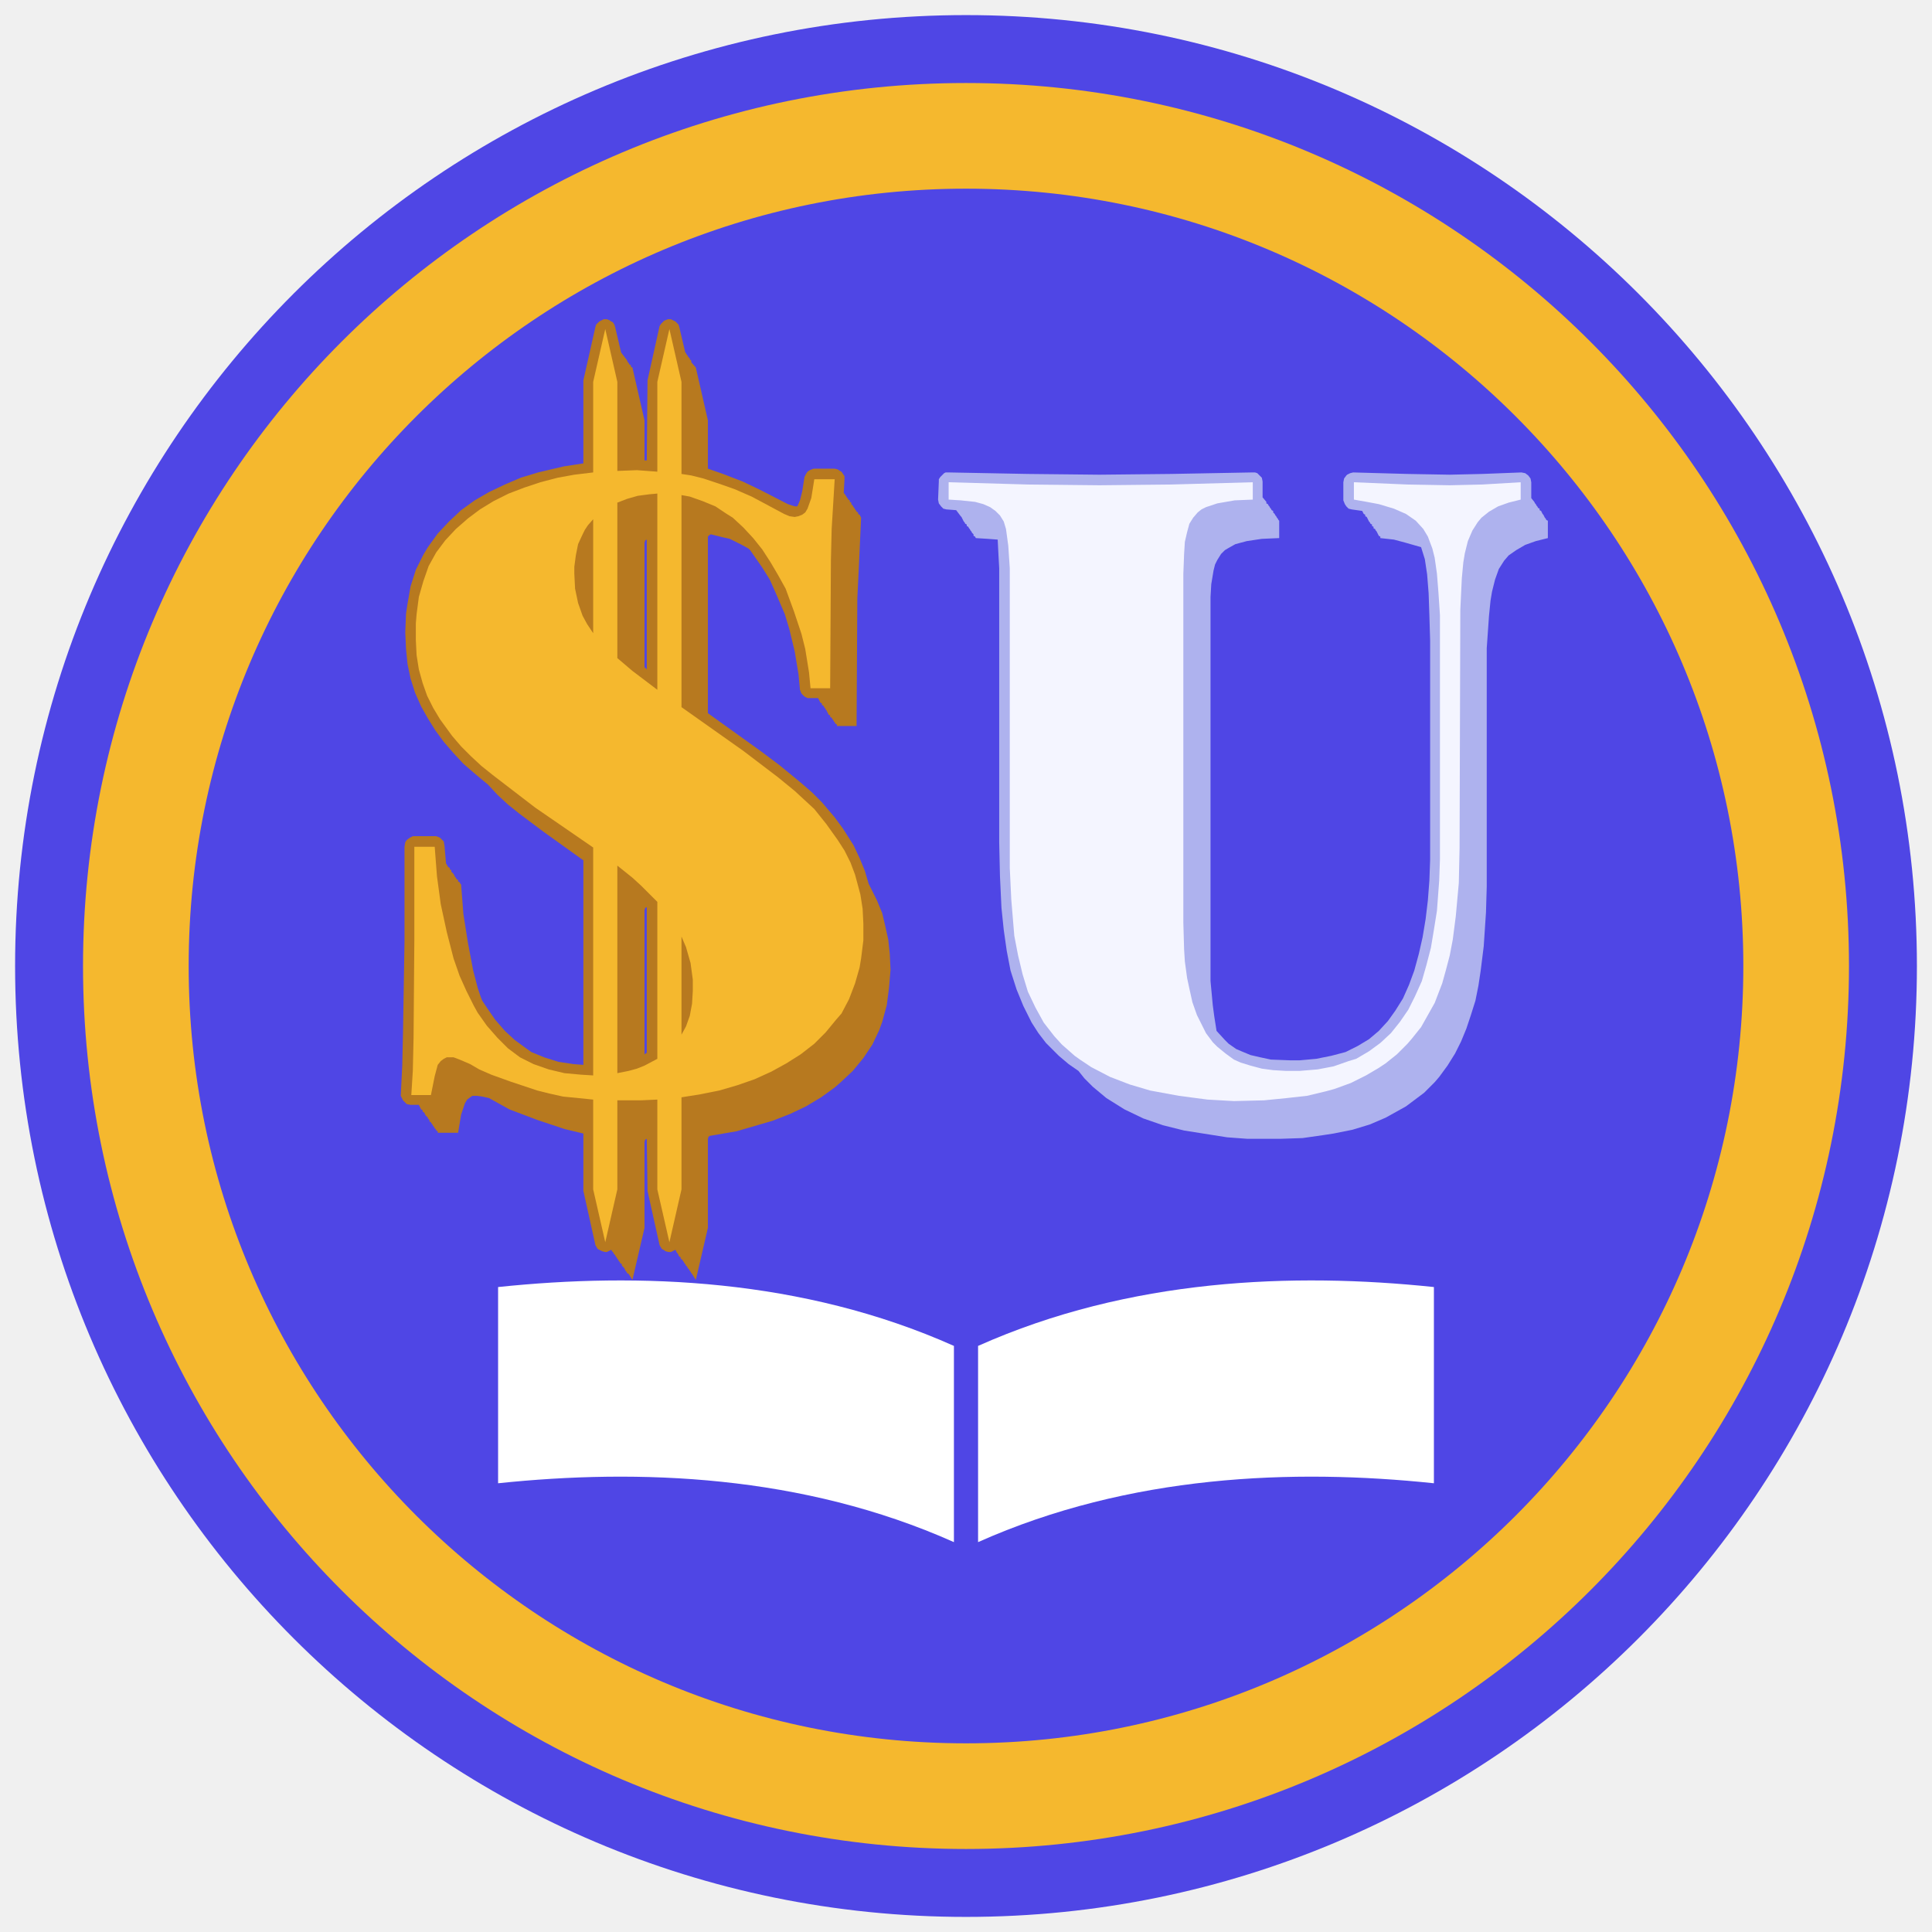
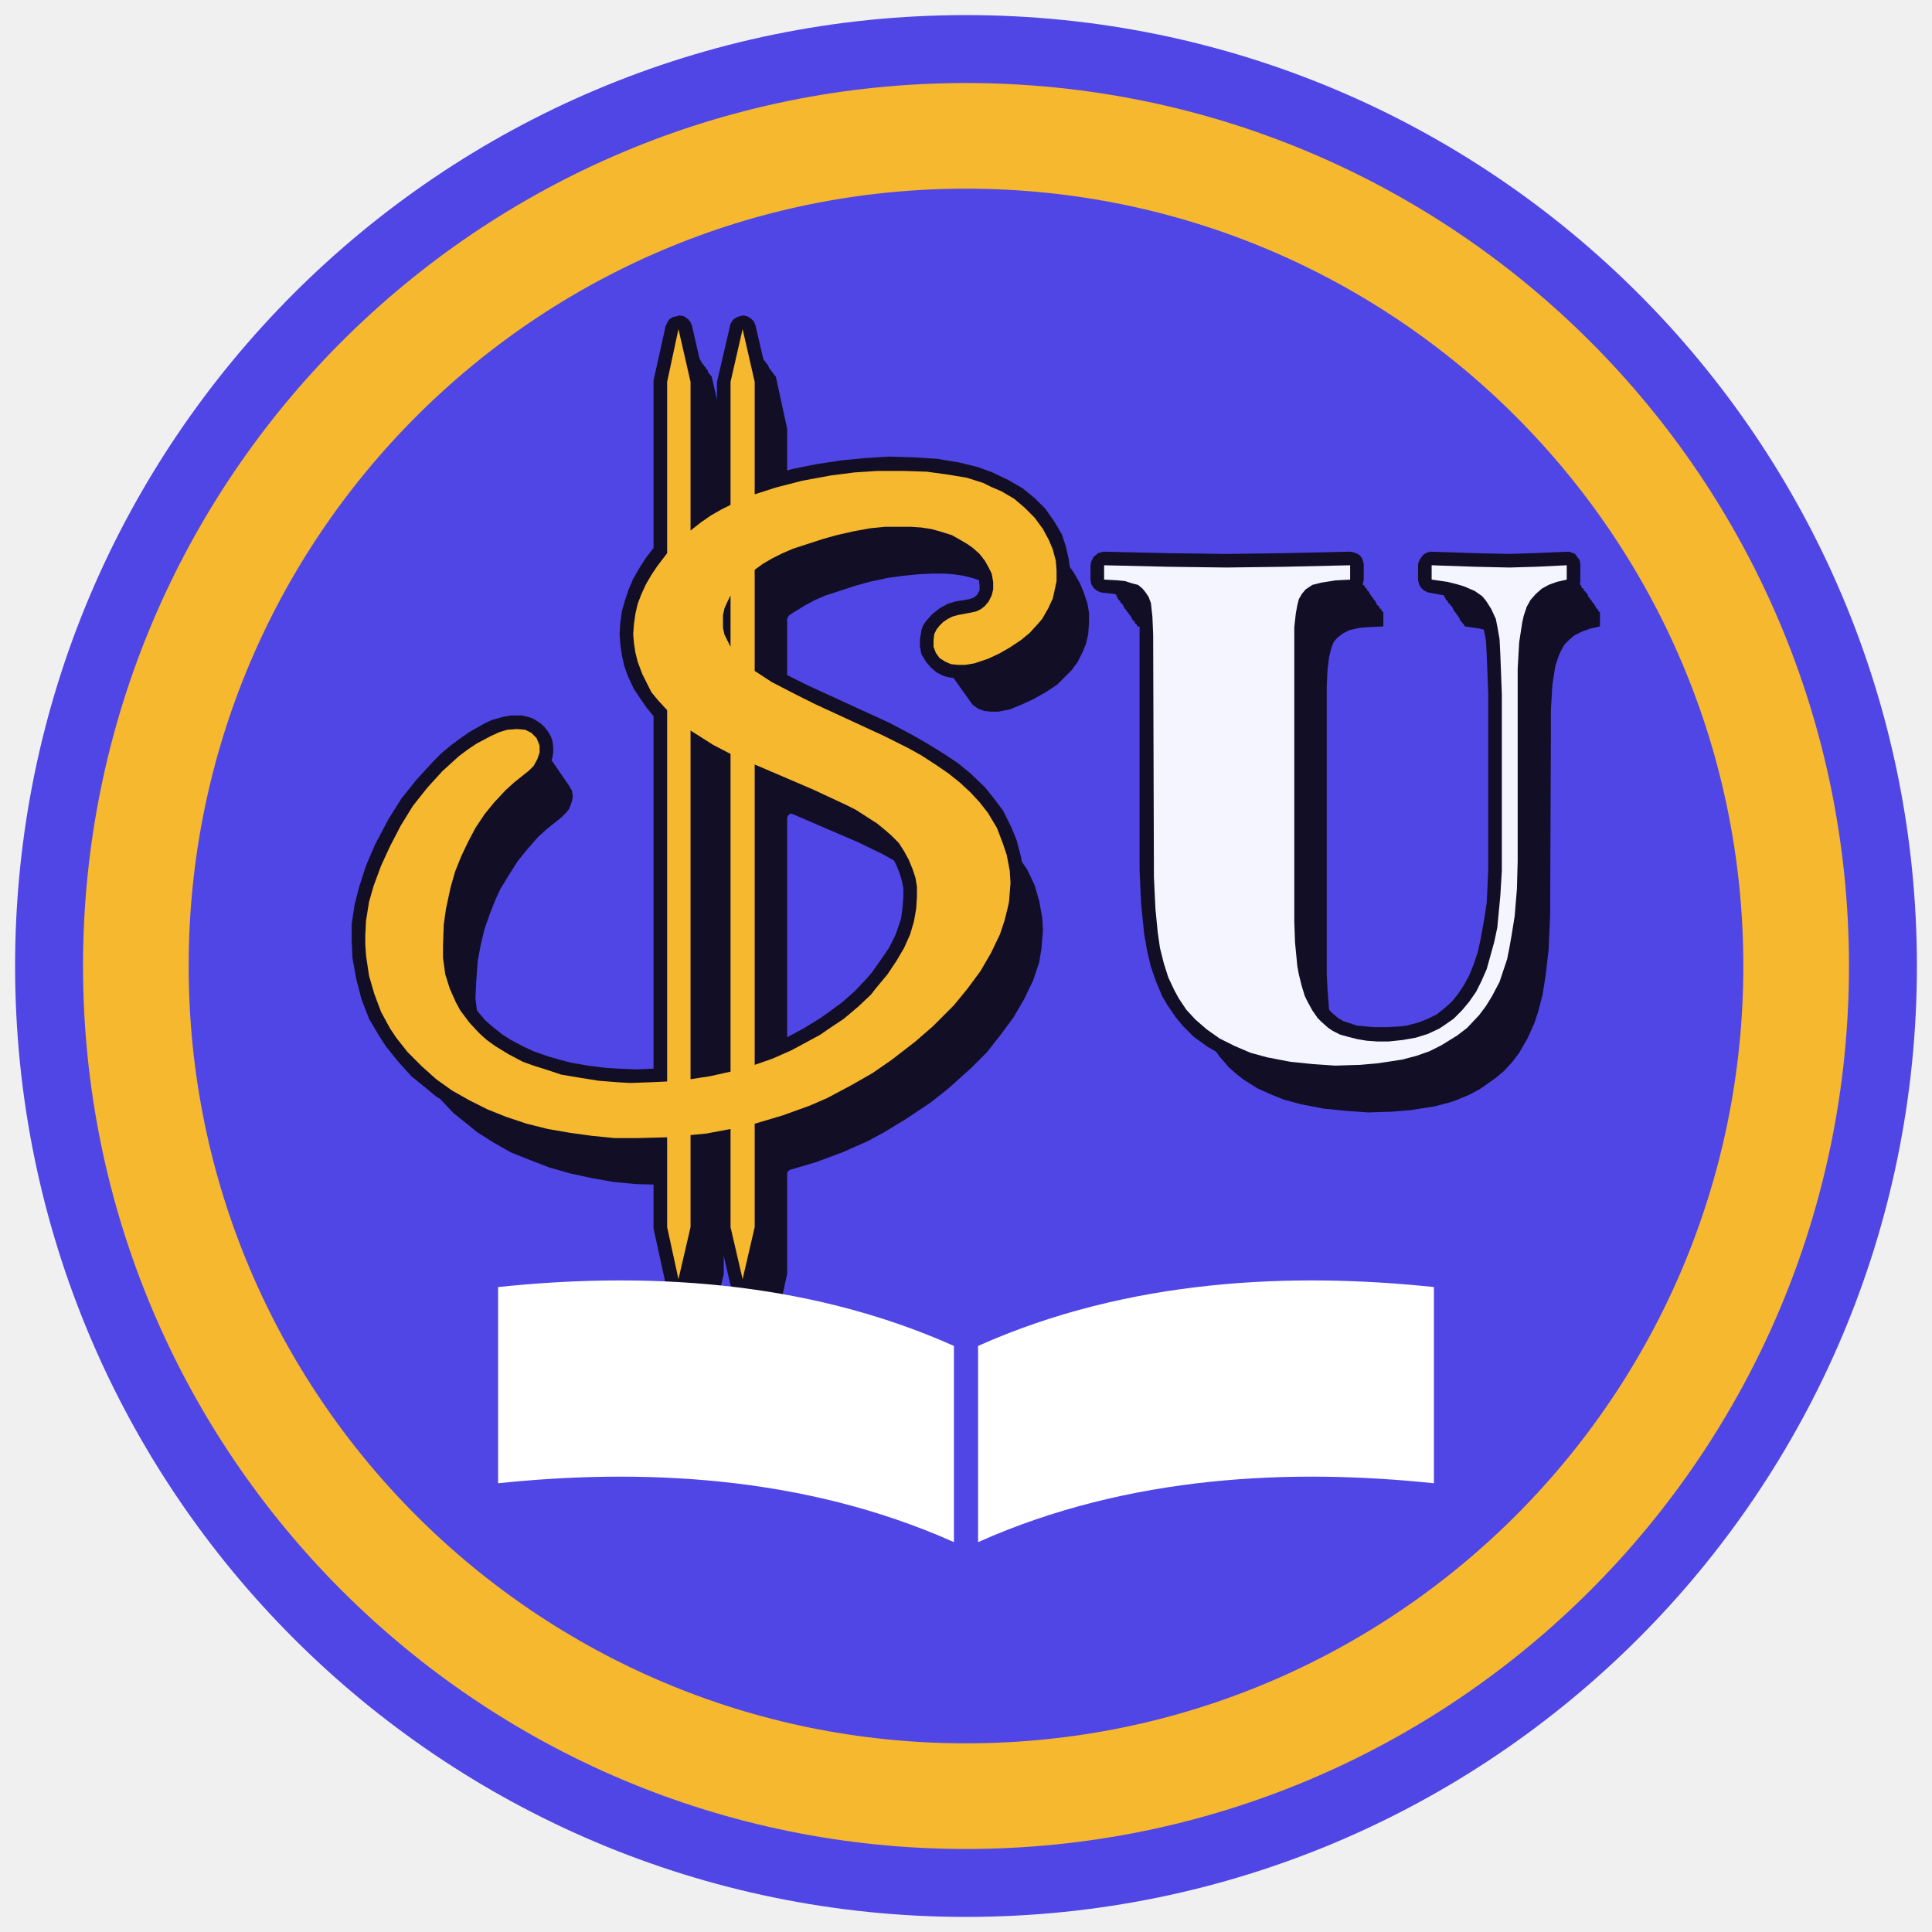
<svg xmlns="http://www.w3.org/2000/svg" viewBox="0 0 256 256" width="256" height="256">
  <circle cx="128" cy="128" r="126" fill="#4F46E5" />
  <circle cx="128" cy="128" r="110" fill="none" stroke="#F5B82E" stroke-width="14" />
-   <path d="M77.3 61.4L77.3 50.4L78.9 43.3L79.0 43.0L79.4 42.6L79.8 42.4L80.0 42.3L80.4 42.3L80.7 42.4L81.0 42.6L81.2 42.7L81.4 43.0L81.5 43.3L82.3 46.7L82.9 47.5L83.0 47.6L83.1 47.8L83.2 48.0L83.3 48.1L83.4 48.3L83.6 48.4L83.6 48.6L83.8 48.7L85.4 55.7L85.4 61.0L85.7 61.0L85.8 50.4L87.4 43.2L87.6 42.9L88.0 42.5L88.5 42.3L88.9 42.3L89.1 42.4L89.5 42.6L89.9 43.0L90.0 43.3L90.8 46.7L90.9 46.8L91.0 47.0L91.1 47.1L91.2 47.3L91.4 47.5L91.4 47.6L91.6 47.8L91.6 48.0L92.2 48.7L93.8 55.7L93.8 62.1L95.8 62.8L98.4 63.8L100.7 64.9L104.4 66.8L105.0 67.0L105.4 67.1L105.6 67.1L105.7 67.0L106.0 66.3L106.3 65.1L106.6 63.2L106.8 62.8L107.0 62.5L107.3 62.3L107.8 62.1L110.6 62.1L111.0 62.2L111.3 62.4L111.5 62.5L111.7 62.8L111.9 63.1L111.9 63.5L111.8 65.3L112.1 65.7L112.2 65.9L112.3 66.0L112.4 66.2L112.6 66.3L112.6 66.5L112.8 66.6L112.8 66.8L113.0 67.0L113.1 67.2L113.2 67.3L113.3 67.5L113.4 67.6L113.5 67.8L113.7 67.9L113.7 68.1L113.9 68.2L114.0 68.4L114.1 68.6L113.8 75.2L113.6 79.3L113.5 96.2L110.9 96.2L110.9 96.0L110.7 95.9L110.6 95.7L110.5 95.6L110.4 95.4L110.3 95.3L110.2 95.1L110.0 95.0L110.0 94.8L109.8 94.7L109.7 94.5L109.6 94.3L109.5 94.1L109.4 94.0L109.3 93.8L109.2 93.7L109.1 93.5L108.9 93.4L108.9 93.2L108.7 93.1L108.4 92.5L107.4 92.5L107.0 92.5L106.6 92.3L106.2 91.9L106.0 91.4L105.8 89.3L105.3 86.3L104.6 83.4L104.0 81.4L102.8 78.6L102.0 76.8L101.0 75.2L99.4 72.9L99.2 72.7L98.3 72.2L96.7 71.4L95.8 71.2L94.2 70.8L94.0 70.9L93.8 71.1L93.8 94.5L100.9 99.6L103.3 101.4L106.1 103.7L107.6 105.0L108.9 106.3L110.6 108.3L111.7 109.8L113.1 112.0L113.9 113.7L114.6 115.4L115.1 117.1L116.2 119.3L116.9 121.0L117.3 122.7L117.7 124.5L117.9 126.4L118.0 128.5L117.8 130.9L117.5 133.2L116.9 135.4L116.5 136.5L115.6 138.4L114.4 140.2L113.0 141.9L111.4 143.4L110.6 144.1L108.8 145.4L106.8 146.6L104.7 147.6L102.4 148.5L100.0 149.2L97.6 149.9L94.1 150.5L93.9 150.6L93.8 150.9L93.8 162.7L92.2 169.6L91.7 168.8L91.6 168.7L91.5 168.5L91.4 168.4L91.3 168.2L91.1 168.0L91.1 167.9L90.9 167.7L90.8 167.5L90.7 167.4L90.6 167.2L90.5 167.1L90.4 166.9L90.2 166.8L90.2 166.6L90.0 166.5L89.9 166.3L89.8 166.1L89.7 166.0L89.6 165.8L89.5 165.6L88.9 165.9L88.6 165.9L88.2 165.8L87.9 165.6L87.7 165.5L87.4 165.0L85.8 157.8L85.7 150.9L85.5 151.0L85.4 151.3L85.4 162.7L83.8 169.6L83.3 168.8L83.1 168.7L83.0 168.5L82.9 168.4L82.8 168.2L82.7 168.0L82.6 167.9L82.4 167.7L82.4 167.5L82.2 167.4L82.1 167.2L82.0 167.1L81.9 166.9L81.8 166.8L81.7 166.6L81.6 166.5L81.5 166.3L81.3 166.1L81.3 166.0L81.1 165.8L81.0 165.6L80.4 165.9L80.2 165.9L79.8 165.8L79.4 165.6L79.2 165.5L78.9 165.0L77.3 157.8L77.3 150.2L74.8 149.6L71.2 148.4L67.5 147.0L64.8 145.5L63.9 145.3L63.2 145.2L62.6 145.2L62.3 145.4L61.9 145.7L61.6 146.2L61.1 147.7L60.7 150.1L58.0 150.1L58.0 149.9L57.8 149.8L57.8 149.7L57.6 149.5L57.5 149.3L57.4 149.2L57.3 149.0L57.2 148.9L57.1 148.7L56.9 148.6L56.9 148.4L56.7 148.2L56.7 148.1L56.5 147.9L56.4 147.8L56.3 147.6L56.2 147.4L56.0 147.3L56.0 147.1L55.8 147.0L55.5 146.4L54.4 146.4L53.9 146.3L53.4 145.8L53.1 145.2L53.3 141.2L53.4 136.8L53.6 124.7L53.6 112.2L53.7 111.6L53.9 111.3L54.3 111.0L54.7 110.8L57.8 110.8L58.3 111.0L58.5 111.2L58.8 111.5L58.9 112.1L59.1 114.4L59.4 114.9L59.6 115.0L59.6 115.2L59.8 115.3L59.8 115.5L60.0 115.7L60.1 115.8L60.2 116.0L60.3 116.2L60.4 116.3L60.5 116.5L60.7 116.6L60.7 116.8L60.9 116.9L61.0 117.1L61.1 117.2L61.4 121.1L62.0 124.9L62.7 128.6L63.3 130.9L63.7 132.1L63.9 132.6L64.5 133.5L65.6 135.1L66.9 136.6L68.2 137.8L69.7 138.9L70.4 139.4L72.1 140.1L74.0 140.7L76.0 141.0L77.3 141.1L77.3 114.0L72.0 110.2L68.8 107.8L67.3 106.6L65.9 105.3L64.7 104.0L62.9 102.5L61.4 101.2L60.1 99.8L58.8 98.3L57.7 96.8L56.7 95.2L55.8 93.6L55.0 91.8L54.4 89.9L54.0 88.0L53.8 86.0L53.7 83.8L53.8 81.3L54.0 80.0L54.4 77.7L55.1 75.5L56.1 73.5L56.7 72.5L58.0 70.7L59.5 69.1L61.1 67.6L62.9 66.3L64.8 65.2L66.9 64.2L69.0 63.3L71.3 62.6L74.7 61.8ZM85.7 88.7L85.7 71.5L85.5 71.6L85.4 71.9L85.4 88.4ZM85.7 139.5L85.7 120.2L85.5 120.3L85.4 120.6L85.4 139.7Z" fill="#B7791F" />
-   <path d="M87.1 62.5L87.1 50.6L88.7 43.6L90.3 50.6L90.3 62.8L91.6 63.0L93.2 63.4L95.3 64.1L97.3 64.8L99.6 65.8L103.9 68.1L104.6 68.4L105.3 68.5L105.8 68.4L106.3 68.2L106.7 67.9L107.0 67.4L107.5 66.0L107.9 63.5L110.6 63.5L110.2 70.1L110.1 74.2L110.0 91.2L107.4 91.2L107.2 89.1L106.7 86.0L106.2 84.0L105.2 81.0L104.1 78.0L103.1 76.2L102.1 74.5L101.0 72.8L99.8 71.3L98.5 69.9L97.1 68.6L96.3 68.1L94.8 67.1L93.1 66.4L91.4 65.8L90.3 65.6L90.3 93.7L98.5 99.5L103.1 103.0L105.3 104.8L106.6 106.0L107.9 107.2L109.5 109.2L111.0 111.3L111.9 112.7L112.7 114.3L113.3 115.9L114.0 118.5L114.3 120.4L114.4 122.4L114.4 124.6L114.1 127.0L113.9 128.2L113.3 130.3L112.5 132.4L111.5 134.3L110.8 135.1L109.4 136.8L107.9 138.3L106.1 139.7L104.2 140.9L102.2 142.0L100.0 143.0L97.7 143.8L95.3 144.5L92.8 145.0L90.3 145.4L90.3 157.6L88.7 164.6L87.1 157.6L87.1 145.7L84.9 145.8L81.8 145.8L81.8 157.6L80.2 164.6L78.6 157.6L78.6 145.7L76.6 145.5L74.6 145.3L72.8 144.9L71.2 144.5L67.6 143.3L65.1 142.4L63.5 141.7L62.3 141.0L60.9 140.4L60.1 140.1L59.6 140.1L59.2 140.1L58.8 140.3L58.4 140.6L58.0 141.1L57.6 142.6L57.1 145.1L54.5 145.1L54.7 141.9L54.8 137.5L54.9 124.7L54.9 112.2L57.6 112.2L57.9 116.1L58.4 119.8L59.2 123.5L60.1 127.0L60.9 129.3L61.8 131.3L62.8 133.3L63.3 134.2L64.5 135.9L65.9 137.5L67.3 138.9L68.9 140.1L70.7 141.0L72.7 141.7L74.8 142.2L77.0 142.4L78.6 142.5L78.6 112.3L70.9 107.0L65.3 102.7L63.8 101.5L62.4 100.2L61.1 98.9L59.9 97.5L58.3 95.3L57.4 93.8L56.6 92.2L56.0 90.5L55.5 88.7L55.2 86.8L55.1 84.8L55.1 82.6L55.2 81.4L55.5 79.1L56.1 77.0L56.8 75.0L57.8 73.2L59.0 71.6L60.4 70.1L62.0 68.7L63.6 67.5L65.4 66.4L67.4 65.4L69.5 64.6L71.6 63.9L73.9 63.3L76.1 62.9L78.6 62.6L78.6 50.6L80.2 43.6L81.8 50.6L81.8 62.4L84.4 62.3ZM81.8 66.6L81.8 87.2L83.8 88.9L87.1 91.4L87.1 65.4L86.0 65.5L84.5 65.7L83.1 66.1ZM78.6 83.9L78.6 68.8L77.9 69.6L77.5 70.2L77.2 70.8L76.6 72.1L76.3 73.6L76.1 75.1L76.1 76.0L76.2 78.0L76.6 79.9L77.2 81.6L77.8 82.7ZM87.1 140.3L87.1 119.5L85.0 117.4L83.8 116.3L81.8 114.7L81.8 142.2L83.3 141.9L84.4 141.6L85.4 141.2ZM90.3 124.1L90.3 137.1L90.9 136.0L91.4 134.6L91.7 133.0L91.8 131.3L91.8 129.8L91.5 127.6L90.9 125.5Z" fill="#F5B82E" />
-   <path d="M202.9 63.9L202.9 66.0L203.3 66.5L203.4 66.7L203.5 66.8L203.6 67.0L203.7 67.1L203.8 67.3L204.0 67.4L204.0 67.6L204.2 67.7L204.3 67.9L204.4 68.1L204.5 68.2L204.6 68.4L204.7 68.6L204.8 68.7L204.9 68.9L205.1 69.0L205.1 71.3L203.5 71.7L202.1 72.2L200.9 72.9L199.9 73.6L199.3 74.3L198.6 75.4L198.1 76.8L197.7 78.4L197.5 79.6L197.3 81.6L197.0 85.9L197.0 117.5L196.9 120.9L196.6 125.4L196.2 128.6L195.9 130.6L195.5 132.6L194.9 134.5L194.3 136.3L193.6 138.0L192.8 139.6L191.8 141.2L190.7 142.7L190.1 143.4L188.7 144.8L187.9 145.4L186.3 146.6L185.4 147.1L183.6 148.1L181.5 149.0L179.2 149.7L176.7 150.2L175.4 150.4L172.6 150.8L169.6 150.9L167.1 150.9L165.3 150.9L162.6 150.7L160.7 150.4L156.9 149.8L154.1 149.1L151.5 148.2L149.0 147.0L146.6 145.5L144.8 144.0L143.7 142.9L142.9 141.9L141.6 141.0L140.3 139.9L138.6 138.2L137.6 136.9L136.7 135.5L135.6 133.3L134.7 131.1L133.9 128.6L133.4 126.0L133.0 123.2L132.7 120.3L132.5 116.1L132.4 111.6L132.4 75.3L132.3 73.5L132.2 71.5L130.9 71.4L129.3 71.3L129.2 71.1L129.0 71.0L129.0 70.8L128.8 70.6L128.7 70.4L128.6 70.3L128.5 70.1L128.4 70.0L128.3 69.8L128.1 69.7L128.1 69.5L127.9 69.4L127.8 69.2L127.7 69.1L127.6 68.9L127.5 68.7L127.4 68.5L127.3 68.4L126.7 67.6L125.4 67.5L125.0 67.4L124.7 67.1L124.4 66.7L124.3 66.2L124.4 63.8L124.4 63.5L124.6 63.2L124.9 62.9L125.1 62.7L125.3 62.6L125.7 62.6L136.2 62.8L145.7 62.9L155.2 62.8L165.9 62.6L166.3 62.6L166.6 62.7L166.9 63.0L167.2 63.3L167.3 63.8L167.3 65.9L167.8 66.5L167.8 66.7L168.0 66.8L168.1 67.0L168.2 67.1L168.3 67.3L168.4 67.4L168.5 67.6L168.7 67.7L168.7 67.9L168.9 68.1L169.0 68.3L169.1 68.4L169.2 68.6L169.3 68.7L169.4 68.9L169.5 69.0L169.5 71.3L167.2 71.4L165.2 71.7L163.7 72.1L162.8 72.6L162.3 72.9L161.8 73.4L161.3 74.2L161.0 74.8L160.8 75.6L160.5 77.4L160.4 79.1L160.4 81.0L160.4 127.3L160.4 130.0L160.7 133.2L160.9 134.7L161.2 136.6L162.3 137.8L162.8 138.3L163.8 139.0L164.5 139.3L165.7 139.8L167.0 140.1L168.4 140.4L171.0 140.5L172.2 140.5L174.4 140.3L176.4 139.9L178.3 139.4L179.9 138.6L181.4 137.7L182.7 136.6L183.9 135.3L184.9 133.9L185.9 132.3L186.7 130.5L187.4 128.6L188.0 126.4L188.5 124.2L188.9 121.8L189.2 119.3L189.4 116.7L189.5 113.9L189.5 84.9L189.4 81.5L189.3 78.6L189.1 76.1L188.8 74.1L188.3 72.5L186.2 71.9L184.7 71.5L182.9 71.3L182.9 71.1L182.7 71.0L182.6 70.8L182.5 70.6L182.4 70.4L182.3 70.3L182.2 70.1L182.0 70.0L182.0 69.8L181.8 69.7L181.8 69.5L181.6 69.4L181.5 69.2L181.4 69.1L181.3 68.9L181.2 68.7L181.1 68.5L180.9 68.4L180.9 68.2L180.7 68.1L180.5 67.7L179.1 67.5L178.7 67.4L178.4 67.1L178.2 66.8L178.0 66.3L178.0 63.9L178.1 63.4L178.4 63.0L178.5 62.9L178.9 62.7L179.3 62.6L186.5 62.8L192.1 62.9L196.4 62.8L201.6 62.6L202.1 62.7L202.5 63.0L202.8 63.4Z" fill="#AEB2EE" />
-   <path d="M201.5 66.2L199.9 66.6L198.5 67.1L197.3 67.8L196.3 68.6L195.8 69.2L195.1 70.3L194.5 71.7L194.1 73.3L193.9 74.5L193.7 76.6L193.5 80.8L193.4 112.4L193.3 117.0L192.9 121.4L192.5 124.5L192.1 126.6L191.6 128.5L191.1 130.3L190.1 132.9L189.2 134.5L188.3 136.1L187.1 137.6L186.5 138.3L185.1 139.7L183.6 140.9L182.7 141.5L181.0 142.5L179.0 143.5L176.8 144.3L175.7 144.6L173.2 145.2L170.5 145.5L167.5 145.8L163.5 145.9L160.0 145.7L156.2 145.2L152.4 144.5L149.7 143.7L147.1 142.7L144.6 141.4L143.1 140.4L142.4 139.9L140.7 138.4L139.7 137.3L138.3 135.5L137.2 133.5L136.2 131.4L135.5 129.1L134.9 126.6L134.4 124.0L134.0 119.2L133.8 115.0L133.8 75.3L133.6 72.3L133.3 70.1L133.0 69.1L132.5 68.3L131.9 67.7L131.2 67.2L130.3 66.8L129.2 66.5L127.3 66.3L125.7 66.2L125.7 63.9L136.2 64.2L145.7 64.3L155.2 64.2L166.0 63.9L166.0 66.2L163.6 66.3L161.3 66.7L159.8 67.2L159.2 67.5L158.7 67.9L158.1 68.6L157.6 69.4L157.3 70.5L157.0 71.8L156.9 73.4L156.8 76.0L156.8 122.3L156.9 125.8L157.0 127.4L157.3 129.6L157.6 131.0L158.0 132.8L158.6 134.5L159.1 135.5L159.8 136.9L160.7 138.1L161.3 138.7L162.4 139.6L163.5 140.4L164.4 140.8L165.7 141.2L167.2 141.6L168.7 141.8L170.4 141.9L172.2 141.9L174.6 141.7L176.7 141.3L178.7 140.6L179.7 140.3L181.4 139.3L182.9 138.2L184.3 136.9L185.5 135.4L186.6 133.8L187.5 132.0L188.4 130.0L189.0 127.9L189.6 125.6L190.0 123.2L190.4 120.7L190.7 116.7L190.8 113.9L190.8 84.9L190.8 81.5L190.6 78.5L190.4 76.0L190.1 73.9L189.8 72.7L189.2 71.1L188.6 70.1L187.6 69.0L186.3 68.1L184.7 67.4L182.7 66.8L181.1 66.5L179.4 66.2L179.4 63.9L186.5 64.2L192.1 64.3L196.4 64.2L201.5 63.9Z" fill="#F4F5FF" />
+   <path d="M64.1 98.5L66.2 97.4L67.3 97.1L68.4 97.0L69.1 97.0L69.8 97.1L70.5 97.4L70.8 97.7L71.2 98.0L75.4 104.1L75.8 104.8L75.9 105.6L75.8 106.1L75.6 106.7L75.4 107.2L75.0 107.7L74.4 108.3L72.4 109.9L71.3 110.9L69.9 112.5L68.6 114.1L67.4 116.0L66.3 117.8L65.7 119.1L64.9 121.1L64.2 123.1L63.7 125.2L63.3 127.3L63.1 130.1L63.0 132.3L63.2 133.9L63.5 135.9L64.0 137.4L64.8 138.2L65.9 139.0L67.0 139.7L68.3 140.4L69.6 141.0L71.0 141.6L72.4 142.1L73.9 142.5L75.5 142.9L77.9 143.4L81.2 143.7L84.6 143.9L88.2 143.7L88.5 143.5L88.6 143.2L88.6 95.1L88.5 94.8L86.3 91.5L85.6 90.4L85.1 89.2L84.7 88.0L84.4 86.8L84.2 85.6L84.2 84.4L84.3 83.1L84.5 81.7L84.8 80.4L85.3 79.1L85.8 77.8L86.5 76.5L87.3 75.3L88.5 73.8L88.6 73.6L88.6 51.0L90.2 44.0L90.3 44.3L90.5 44.4L90.6 44.6L90.8 44.8L90.9 45.0L91.0 45.2L91.1 45.4L91.3 45.6L91.4 45.8L91.6 46.0L91.7 46.2L91.8 46.4L91.9 46.6L92.1 46.7L92.2 47.0L92.4 47.1L92.5 47.4L92.7 47.5L92.8 47.7L92.9 47.9L93.0 48.1L93.2 48.3L93.3 48.5L93.5 48.7L93.6 48.9L93.8 49.1L93.8 49.3L94.3 49.9L95.9 56.8L95.9 67.0L95.9 67.2L96.1 67.4L96.4 67.5L96.7 67.5L97.0 67.3L97.1 67.0L97.1 51.0L98.7 44.0L99.0 44.6L99.2 44.8L99.3 45.0L99.5 45.2L99.6 45.4L99.8 45.6L99.9 45.8L100.0 46.0L100.1 46.2L100.3 46.4L100.4 46.6L100.6 46.7L100.7 47.0L100.9 47.1L100.9 47.4L101.1 47.5L101.2 47.7L101.4 47.9L101.5 48.1L101.7 48.3L101.8 48.5L101.9 48.7L102.0 48.9L102.2 49.1L102.3 49.3L102.5 49.5L102.6 49.7L102.8 49.9L104.3 56.8L104.3 63.9L104.4 64.2L104.6 64.4L105.0 64.4L108.8 63.6L112.7 63.1L115.7 62.8L118.8 62.7L121.9 62.8L124.9 63.1L127.7 63.6L129.9 64.2L131.6 64.8L133.6 65.9L135.2 66.9L136.7 68.2L137.4 69.0L138.2 70.0L142.3 75.9L143.1 77.3L143.6 78.5L144.1 80.0L144.3 81.2L144.3 82.4L144.2 84.0L143.9 85.3L143.5 86.3L142.8 87.7L142.0 88.8L140.8 90.0L140.1 90.7L138.6 91.7L137.0 92.6L135.5 93.3L133.8 94.0L132.3 94.3L131.3 94.3L130.4 94.2L129.6 93.9L128.9 93.4L128.6 93.0L124.4 87.1L124.1 86.4L123.9 85.7L124.0 84.8L124.2 84.1L124.7 83.4L125.4 82.7L126.1 82.3L126.9 82.0L127.6 81.8L129.1 81.5L129.9 81.3L130.6 80.9L131.2 80.3L131.4 79.9L131.7 79.3L131.9 78.7L131.9 78.1L131.7 77.8L130.4 77.1L128.9 76.6L127.7 76.3L126.4 76.1L125.0 76.0L123.5 76.0L121.6 76.1L119.6 76.3L117.5 76.6L115.2 77.1L113.4 77.6L109.4 78.9L108.0 79.5L106.7 80.2L104.9 81.3L104.5 81.6L104.4 81.8L104.3 82.0L104.3 91.4L104.5 91.7L104.7 91.9L107.0 93.1L117.4 97.8L120.6 99.5L123.0 100.9L125.2 102.3L126.8 103.5L128.2 104.7L129.5 106.0L130.6 107.4L135.2 113.9L136.1 115.2L137.1 117.3L137.7 119.4L138.1 121.6L138.2 123.2L138.0 125.7L137.7 127.5L136.9 129.9L135.7 132.4L134.3 134.8L132.6 137.1L130.8 139.4L128.7 141.5L125.7 144.2L123.3 146.1L120.0 148.3L117.2 150.0L115.0 151.2L111.6 152.7L108.1 154.0L104.7 155.0L104.4 155.2L104.3 155.5L104.3 168.8L102.8 175.7L102.4 175.1L102.2 175.0L102.1 174.7L101.9 174.6L101.9 174.3L101.7 174.2L101.6 174.0L101.4 173.8L101.3 173.6L101.1 173.4L101.0 173.2L100.9 173.0L100.8 172.8L100.6 172.6L100.5 172.4L100.3 172.2L100.2 172.0L100.0 171.8L100.0 171.6L99.8 171.5L99.7 171.2L99.5 171.1L99.4 170.9L99.2 170.7L99.1 170.5L99.0 170.3L98.9 170.1L98.7 169.9L97.1 163.0L97.1 157.1L97.0 156.8L96.9 156.7L96.6 156.6L96.2 156.6L96.0 156.8L95.9 157.1L95.9 168.8L94.3 175.7L93.9 175.1L93.8 175.0L93.7 174.7L93.5 174.6L93.4 174.3L93.2 174.2L93.1 174.0L92.9 173.8L92.8 173.6L92.7 173.4L92.6 173.2L92.4 173.0L92.3 172.8L92.1 172.6L92.0 172.4L91.9 172.2L91.8 172.0L91.6 171.8L91.5 171.6L91.3 171.5L91.2 171.2L91.0 171.1L90.9 170.9L90.8 170.7L90.7 170.5L90.5 170.3L90.4 170.1L90.2 169.9L88.6 163.0L88.6 157.6L88.6 157.4L88.5 157.2L88.2 157.0L84.3 156.9L81.2 156.6L78.4 156.1L75.6 155.5L72.8 154.7L70.2 153.7L67.7 152.7L65.4 151.4L63.2 150.0L62.1 149.1L60.1 147.5L58.4 145.7L56.9 143.7L52.8 137.9L52.0 136.7L51.4 135.6L50.3 133.3L49.5 130.9L49.0 128.3L48.7 125.6L48.7 123.7L48.9 121.7L49.4 119.2L50.0 117.1L51.0 114.4L52.6 111.1L54.2 108.5L55.9 106.0L57.9 103.7L60.0 101.6L61.1 100.6L62.3 99.7ZM104.3 108.4L104.3 139.1L104.5 139.5L104.7 139.6L104.9 139.6L106.6 138.8L108.9 137.5L110.0 136.8L112.1 135.4L113.0 134.6L114.8 133.0L115.6 132.2L117.2 130.4L118.5 128.6L119.1 127.7L120.1 126.0L120.9 124.2L121.2 123.3L121.6 121.6L121.8 120.0L121.8 118.8L121.6 117.1L121.3 115.9L120.2 115.1L118.6 114.1L116.8 113.1L113.7 111.6L105.1 107.9L104.8 107.8L104.6 107.9L104.4 108.1ZM95.9 104.0L95.9 142.0L95.9 142.2L96.0 142.3L96.2 142.5L96.4 142.5L96.9 142.3L97.1 142.1L97.1 141.9L97.1 104.1L97.1 103.9L96.9 103.7L96.7 103.5L96.5 103.5L96.2 103.5L96.0 103.6L95.9 103.8Z" fill="#120E26" />
+   <path d="M64.3 95.8L65.2 95.4L65.9 95.2L66.6 95.0L67.7 94.8L68.5 94.8L69.2 94.8L70.0 95.0L70.6 95.2L71.1 95.5L71.7 95.9L72.2 96.4L72.6 96.9L73.0 97.6L73.2 98.2L73.3 99.0L73.3 99.7L73.2 100.4L72.9 101.2L72.6 101.9L72.2 102.5L71.3 103.4L69.2 105.1L68.3 106.0L66.9 107.4L65.7 109.0L64.6 110.7L63.6 112.4L63.0 113.6L62.2 115.5L61.6 117.4L61.0 120.0L60.7 122.0L60.5 124.6L60.5 126.7L60.7 128.1L61.1 129.9L61.7 131.5L62.2 132.4L63.2 133.9L64.3 135.2L65.2 136.0L66.6 137.1L67.7 137.8L69.4 138.7L70.7 139.3L72.7 140.0L74.1 140.4L75.6 140.8L77.9 141.2L80.3 141.5L81.9 141.6L84.4 141.7L86.6 141.6L86.6 94.9L85.7 93.8L84.8 92.5L84.0 91.3L83.2 89.6L82.7 88.2L82.4 86.8L82.2 85.4L82.1 84.0L82.2 82.5L82.4 81.0L82.8 79.6L83.3 78.1L83.9 76.7L84.7 75.3L85.6 73.9L86.6 72.6L86.6 50.4L88.2 43.2L88.5 42.6L88.7 42.3L89.2 42.0L89.7 41.9L90.0 41.8L90.6 41.9L90.9 42.1L91.2 42.3L91.5 42.7L91.7 43.2L93.3 50.2L93.3 50.6L93.3 66.8L95.0 65.8L95.0 50.6L95.1 50.2L96.8 42.9L97.1 42.4L97.5 42.1L98.0 41.9L98.5 41.8L99.0 41.9L99.5 42.2L99.9 42.6L100.1 43.1L101.8 50.4L101.8 63.0L105.2 62.1L108.2 61.5L111.5 61.0L114.6 60.7L117.8 60.5L121.1 60.6L124.2 60.8L127.2 61.3L129.6 61.9L131.5 62.6L133.6 63.6L135.5 64.7L137.1 66.0L138.5 67.4L139.7 69.1L140.7 70.8L141.2 72.3L141.6 74.0L141.8 75.5L141.8 76.9L141.5 78.7L141.2 79.9L140.6 81.4L140.0 82.5L139.0 83.8L137.8 85.1L136.8 86.0L135.3 87.0L133.5 88.0L131.9 88.8L130.0 89.5L128.4 89.9L127.2 89.9L126.0 89.8L125.1 89.6L124.1 89.1L123.3 88.4L122.7 87.7L122.1 86.7L121.9 85.7L121.9 84.7L122.1 83.5L122.3 82.9L122.7 82.3L123.5 81.4L124.5 80.6L125.6 80.0L126.6 79.7L128.4 79.4L129.0 79.2L129.5 78.8L129.8 78.2L129.8 77.6L129.7 76.8L129.4 76.0L128.8 75.1L128.3 74.5L127.5 73.8L126.5 73.2L125.7 72.8L124.5 72.3L123.6 72.0L121.9 71.7L120.6 71.6L117.9 71.6L116.0 71.8L114.5 72.0L112.4 72.4L110.7 72.8L107.1 73.9L105.7 74.4L104.4 74.9L103.2 75.5L101.8 76.4L101.8 87.9L104.2 89.4L107.0 90.8L117.9 95.8L121.1 97.5L123.0 98.6L125.1 99.9L126.9 101.1L128.5 102.4L130.5 104.3L131.7 105.8L132.9 107.4L134.0 109.6L134.7 111.3L135.3 113.6L135.6 115.4L135.6 117.8L135.4 119.9L135.1 121.6L134.8 122.5L134.2 124.5L133.0 127.1L131.4 129.6L129.7 132.0L127.8 134.4L125.6 136.6L123.3 138.7L120.0 141.3L116.7 143.6L113.8 145.4L111.5 146.6L108.0 148.1L105.5 149.1L101.8 150.3L101.8 162.8L100.1 170.1L99.8 170.7L99.2 171.1L98.5 171.3L97.8 171.2L97.2 170.8L96.8 170.3L95.1 163.0L95.0 162.6L95.0 151.8L93.3 152.0L93.3 162.8L91.7 170.1L91.4 170.6L90.9 171.1L90.2 171.3L89.5 171.3L89.0 171.1L88.7 170.8L88.4 170.4L88.2 170.1L86.6 162.8L86.6 152.6L82.9 152.6L79.8 152.5L76.7 152.1L73.7 151.7L70.7 151.0L67.9 150.2L65.1 149.2L62.6 148.1L60.1 146.7L57.8 145.3L56.6 144.3L54.5 142.6L52.7 140.6L51.1 138.6L50.2 137.2L48.9 135.0L48.4 133.7L47.9 132.4L47.2 129.7L46.7 126.9L46.6 124.6L46.6 122.5L46.8 121.1L47.0 119.8L47.6 117.5L48.5 114.7L49.7 111.9L51.5 108.5L53.2 105.8L55.2 103.3L57.4 100.9L58.5 99.8L59.7 98.8L60.9 97.9L62.2 97.0ZM101.8 104.1L101.8 138.5L104.0 137.6L105.5 136.8L106.6 136.2L108.7 134.9L109.7 134.2L111.6 132.8L113.3 131.3L114.8 129.7L115.5 128.9L116.7 127.2L117.8 125.6L118.6 124.0L118.9 123.2L119.4 121.7L119.6 120.2L119.7 118.8L119.7 117.7L119.5 116.7L119.2 115.7L118.8 114.7L118.3 113.7L117.7 112.9L116.8 112.0L116.2 111.4L114.1 109.9L111.6 108.5L107.5 106.5ZM93.3 100.1L93.3 140.9L95.0 140.5L95.0 101.0Z" fill="#120E26" />
+   <path d="M65.1 97.5L66.2 97.0L67.2 96.7L68.5 96.6L69.6 96.7L70.4 97.1L70.7 97.4L71.1 97.8L71.3 98.3L71.5 98.8L71.5 99.7L71.2 100.6L70.7 101.5L70.1 102.1L68.1 103.7L67.0 104.7L65.5 106.3L64.2 107.9L63.0 109.7L62.0 111.6L61.1 113.5L60.3 115.5L59.7 117.6L59.1 120.4L58.8 122.5L58.7 125.3L58.7 126.9L59.0 129.1L59.6 131.0L60.4 132.8L61.0 133.9L62.2 135.5L63.5 136.9L64.5 137.8L65.6 138.6L67.4 139.7L69.3 140.7L70.7 141.2L72.9 141.9L74.4 142.4L76.8 142.8L79.3 143.2L81.8 143.4L83.5 143.5L86.3 143.4L88.4 143.3L88.4 94.1L87.2 92.8L86.3 91.7L85.7 90.5L85.1 89.3L84.5 87.7L84.2 86.5L84.0 85.2L83.9 84.0L84.0 82.7L84.2 81.3L84.5 80.0L85.0 78.7L85.6 77.4L86.3 76.2L87.1 75.0L88.4 73.3L88.4 50.6L89.9 43.6L91.5 50.6L91.5 70.3L92.9 69.2L94.2 68.3L95.6 67.5L96.8 66.9L96.8 50.6L98.4 43.6L100.0 50.6L100.0 65.5L102.8 64.6L106.3 63.7L110.1 63.0L113.2 62.6L116.3 62.4L119.7 62.4L122.8 62.5L125.7 62.9L128.1 63.3L130.3 64.0L131.3 64.5L132.7 65.1L134.4 66.1L135.8 67.3L137.1 68.6L138.2 70.1L139.0 71.6L139.5 72.8L139.9 74.3L140.0 75.6L140.0 77.0L139.7 78.4L139.5 79.3L138.9 80.6L138.1 82.0L137.5 82.7L136.4 83.9L135.3 84.8L133.8 85.8L132.4 86.6L130.9 87.3L129.1 87.9L127.9 88.1L126.9 88.1L126.0 88.0L125.3 87.7L124.5 87.2L124.0 86.5L123.7 85.7L123.7 84.8L123.8 84.0L124.1 83.4L124.5 82.9L125.0 82.4L125.6 82.0L126.2 81.7L126.9 81.5L128.5 81.2L129.4 81.0L130.0 80.7L130.5 80.3L131.0 79.7L131.4 78.9L131.6 78.1L131.6 77.1L131.4 76.0L131.0 75.2L130.5 74.3L129.8 73.4L128.9 72.6L128.2 72.1L127.0 71.4L126.1 70.9L124.5 70.4L123.4 70.1L122.1 69.9L120.7 69.8L119.2 69.8L117.3 69.8L115.3 70.0L113.1 70.4L110.9 70.9L109.1 71.4L105.1 72.7L103.7 73.3L102.3 74.0L101.1 74.7L100.0 75.5L100.0 88.9L102.3 90.4L105.6 92.1L108.0 93.3L117.1 97.5L120.3 99.1L122.1 100.1L124.1 101.4L125.7 102.5L127.2 103.7L128.6 105.0L129.8 106.3L130.9 107.7L132.1 109.7L132.9 111.8L133.4 113.3L133.8 115.4L133.9 117.0L133.7 119.5L133.5 120.4L133.1 122.0L132.5 123.8L131.3 126.3L129.9 128.7L128.2 131.0L126.4 133.2L125.0 134.6L123.6 136.0L121.3 138.0L118.2 140.4L115.6 142.2L112.8 143.8L109.6 145.5L107.3 146.5L103.7 147.8L100.0 148.9L100.0 162.6L98.4 169.5L96.8 162.6L96.8 149.6L93.6 150.2L91.5 150.4L91.5 162.6L89.9 169.5L88.4 162.6L88.4 150.7L84.5 150.8L81.4 150.8L78.4 150.5L75.5 150.1L72.6 149.6L69.8 148.9L67.1 148.0L64.6 147.0L62.2 145.8L59.9 144.5L57.8 143.0L55.9 141.3L54.0 139.4L52.5 137.5L51.7 136.3L50.5 134.1L49.6 131.7L48.9 129.3L48.5 126.6L48.4 125.1L48.4 124.0L48.5 122.0L48.9 119.5L49.5 117.4L50.5 114.7L51.7 112.1L53.1 109.4L54.7 106.8L56.6 104.4L58.6 102.2L60.8 100.2L62.0 99.3L63.2 98.5ZM96.8 85.7L96.8 78.9L96.4 79.7L96.0 80.6L95.8 81.5L95.8 82.5L95.8 83.2L96.0 84.1L96.4 84.9ZM91.5 96.8L91.5 143.0L94.1 142.6L96.8 142.0L96.8 99.9L94.5 98.7ZM100.0 101.3L100.0 141.1L102.3 140.3L104.8 139.2L106.3 138.4L108.7 137.1L109.7 136.4L111.8 135.0L113.7 133.4L115.4 131.8L116.1 130.9L117.6 129.1L118.8 127.3L119.8 125.6L120.6 123.8L121.1 122.1L121.4 120.4L121.5 118.8L121.5 117.5L121.3 116.3L120.9 115.1L120.4 113.9L119.8 112.8L119.1 111.7L118.1 110.7L117.3 110.0L116.2 109.1L115.1 108.4L113.4 107.3L112.0 106.6L107.7 104.6Z" fill="#F5B82E" />
+   <path d="M146.6 77.1L146.6 75.3L155.1 75.5L162.7 75.6L170.4 75.5L179.2 75.3L179.3 75.5L179.7 76.1L179.8 76.3L180.0 76.5L180.1 76.7L180.3 76.9L180.4 77.1L180.5 77.2L180.6 77.5L180.8 77.6L180.9 77.9L181.1 78.0L181.2 78.3L181.4 78.4L181.5 78.7L181.6 78.8L181.7 79.0L181.9 79.2L182.0 79.4L182.2 79.6L182.3 79.8L182.4 80.0L182.5 80.2L182.7 80.3L182.8 80.6L183.0 80.7L183.1 81.0L183.3 81.1L183.3 83.0L181.3 83.1L180.1 83.2L178.8 83.5L178.0 83.9L177.2 84.5L176.7 85.1L176.4 85.9L176.1 87.1L175.9 88.8L175.8 90.9L175.8 129.0L175.9 131.1L176.1 133.7L176.6 135.9L176.8 136.7L176.9 136.9L177.5 137.3L178.2 137.6L180.1 138.1L181.8 138.3L184.2 138.3L186.1 138.2L187.0 138.0L188.7 137.6L190.2 137.0L191.6 136.3L192.3 135.8L193.4 134.9L194.5 133.7L195.4 132.5L196.2 131.1L197.0 129.6L197.5 127.9L198.0 126.1L198.5 124.2L198.8 122.3L199.0 120.2L199.2 118.0L199.3 115.8L199.3 92.3L199.2 87.9L198.8 84.3L198.8 84.2L198.6 84.0L197.3 83.6L196.1 83.3L194.1 83.0L194.0 82.8L193.5 82.2L193.4 82.0L193.3 81.8L193.2 81.6L193.0 81.4L192.9 81.2L192.7 81.0L192.6 80.8L192.5 80.6L192.4 80.4L192.2 80.2L192.1 80.0L191.9 79.9L191.8 79.6L191.6 79.5L191.5 79.2L191.4 79.1L191.3 78.8L191.1 78.7L191.0 78.5L190.8 78.3L190.7 78.1L190.6 77.9L190.5 77.7L190.3 77.5L190.2 77.3L190.0 77.1L190.0 75.3L195.8 75.5L200.3 75.6L203.8 75.5L207.9 75.3L208.0 75.5L208.5 76.1L208.5 76.3L208.7 76.5L208.8 76.7L209.0 76.9L209.1 77.1L209.3 77.2L209.4 77.5L209.5 77.6L209.6 77.9L209.8 78.0L209.9 78.3L210.1 78.4L210.2 78.6L210.4 78.8L210.4 79.0L210.6 79.2L210.7 79.4L210.9 79.6L211.0 79.8L211.2 80.0L211.3 80.2L211.4 80.3L211.5 80.6L211.7 80.7L211.8 81.0L212.0 81.1L212.0 83.0L210.7 83.3L209.6 83.7L208.6 84.2L208.0 84.7L207.3 85.4L206.8 86.3L206.5 87.0L206.1 88.2L205.7 90.7L205.5 94.1L205.5 97.3L205.4 121.3L205.2 125.8L204.8 129.3L204.4 131.8L203.8 134.1L203.3 135.6L202.4 137.6L201.3 139.5L200.4 140.7L199.3 141.9L198.1 142.9L196.1 144.3L194.6 145.1L192.9 145.8L192.0 146.1L190.1 146.6L186.9 147.1L184.5 147.3L181.3 147.4L178.4 147.2L175.4 146.9L172.3 146.3L170.1 145.7L168.6 145.1L166.6 144.2L164.7 143.0L163.7 142.2L162.8 141.4L161.6 140.0L156.8 133.2L155.9 131.6L155.3 130.4L154.7 128.6L154.2 126.7L153.8 124.6L153.4 120.8L153.1 115.7L153.1 83.5L152.9 83.2L152.7 83.1L150.7 83.0L150.6 82.7L150.4 82.6L150.3 82.3L150.1 82.2L150.0 82.0L149.9 81.8L149.8 81.6L149.6 81.4L149.5 81.2L149.3 81.0L149.2 80.8L149.0 80.6L148.9 80.4L148.8 80.2L148.7 80.0L148.5 79.9L148.4 79.6L148.2 79.5L148.1 79.2L148.0 79.1L147.9 78.8L147.7 78.7L147.6 78.5L147.4 78.3L147.3 78.1L147.1 77.9L147.0 77.7Z" fill="#120E26" />
+   <path d="M209.4 77.1L209.2 77.6L209.0 77.9L208.7 78.2L208.2 78.5L206.9 78.8L206.0 79.1L205.3 79.5L204.7 80.0L204.3 80.5L203.9 81.2L203.6 82.1L203.4 82.8L203.1 85.3L203.0 88.6L202.9 114.2L202.8 117.9L202.5 121.6L202.1 124.2L201.8 126.0L201.2 128.4L200.6 130.0L200.0 131.5L199.3 132.9L198.4 134.3L197.4 135.7L196.8 136.4L195.6 137.5L194.2 138.7L191.9 140.1L190.1 140.9L188.2 141.6L186.1 142.2L182.8 142.7L180.2 142.9L176.9 143.0L173.9 142.8L170.0 142.3L166.8 141.7L164.4 140.9L162.1 139.9L160.0 138.7L158.2 137.4L156.7 135.9L155.8 134.8L154.7 133.2L154.0 132.0L153.2 130.1L152.5 128.1L152.0 126.0L151.6 123.7L151.2 119.7L151.0 115.3L151.0 84.1L151.0 82.3L150.7 80.6L150.6 80.0L150.4 79.6L150.2 79.3L149.8 79.1L148.5 78.8L145.9 78.5L145.4 78.3L144.9 77.9L144.6 77.4L144.5 76.9L144.5 74.9L144.6 74.4L144.9 73.8L145.5 73.3L146.2 73.1L154.8 73.3L162.5 73.4L170.1 73.3L178.9 73.1L179.4 73.2L179.9 73.4L180.2 73.6L180.5 74.0L180.7 74.7L180.7 76.9L180.5 77.6L180.2 78.0L179.8 78.3L179.3 78.5L176.4 78.8L175.2 79.0L174.5 79.3L174.1 79.6L173.8 80.0L173.6 80.7L173.4 81.5L173.3 83.1L173.3 84.7L173.3 123.5L173.5 126.6L174.0 129.2L174.6 131.3L175.1 132.4L175.6 133.2L176.0 133.7L176.6 134.3L177.3 134.9L178.0 135.3L178.9 135.6L179.8 135.9L180.9 136.0L182.1 136.1L183.9 136.1L185.6 136.0L186.4 135.9L187.9 135.5L189.2 135.0L190.4 134.4L191.4 133.6L192.4 132.7L193.2 131.7L194.0 130.5L194.7 129.2L195.3 127.7L195.8 126.2L196.2 124.4L196.7 121.6L197.0 119.6L197.1 117.5L197.2 115.3L197.2 91.9L197.0 86.8L196.9 84.9L196.6 83.3L196.3 82.1L195.9 81.2L195.4 80.6L194.7 80.0L193.8 79.6L192.5 79.1L191.4 78.9L189.2 78.5L188.8 78.3L188.4 78.0L188.1 77.6L187.9 76.9L187.9 74.7L188.1 74.2L188.3 73.9L188.6 73.5L189.1 73.2L189.6 73.1L195.5 73.3L200.0 73.4L203.1 73.3L207.9 73.1L208.2 73.2L208.7 73.4L209.0 73.8L209.3 74.2L209.4 74.7Z" fill="#120E26" />
+   <path d="M207.6 76.8L206.3 77.1L205.2 77.5L204.3 78.0L203.5 78.7L202.8 79.5L202.3 80.4L201.9 81.6L201.7 82.5L201.3 85.1L201.1 88.6L201.1 114.1L201.0 117.8L200.7 121.4L200.3 123.9L200.0 125.6L199.7 127.1L199.2 128.6L198.7 130.1L197.7 132.0L196.9 133.3L196.0 134.5L194.4 136.2L193.1 137.2L191.0 138.5L189.4 139.3L187.7 139.9L185.8 140.4L182.5 140.9L180.2 141.1L176.9 141.2L174.0 141.0L171.0 140.7L167.9 140.1L165.7 139.5L163.6 138.6L161.6 137.6L159.9 136.4L158.4 135.1L157.2 133.8L156.2 132.3L155.6 131.2L154.8 129.5L154.2 127.6L153.7 125.6L153.4 123.5L153.1 120.4L152.9 116.2L152.8 84.1L152.7 81.7L152.5 79.9L152.2 79.1L151.8 78.5L151.4 78.0L150.8 77.5L150.0 77.3L149.1 77.0L148.1 76.9L146.3 76.8L146.3 74.9L154.8 75.1L162.5 75.2L170.2 75.1L178.9 74.9L178.9 76.8L177.0 76.9L175.1 77.2L173.9 77.5L173.0 78.1L172.5 78.7L172.1 79.4L171.9 80.2L171.7 81.3L171.5 83.1L171.5 84.6L171.5 122.1L171.6 124.9L171.9 128.0L172.1 129.1L172.5 130.7L172.9 132.0L173.3 132.8L173.9 133.9L174.6 134.9L175.1 135.4L176.0 136.2L176.6 136.6L177.6 137.1L178.7 137.4L179.9 137.7L181.1 137.9L182.5 138.0L184.0 138.0L185.9 137.8L187.6 137.5L189.2 137.0L190.7 136.3L191.3 135.9L192.6 135.0L193.7 133.9L194.7 132.7L195.6 131.4L196.3 130.0L197.0 128.4L197.5 126.6L198.0 124.8L198.4 122.9L198.6 120.8L198.8 118.7L199.0 115.4L199.0 91.9L198.8 86.7L198.7 84.7L198.4 83.0L198.2 82.0L197.6 80.7L196.9 79.6L196.4 79.0L195.4 78.3L194.0 77.7L193.0 77.4L191.8 77.1L189.7 76.8L189.7 74.9L195.5 75.1L200.0 75.2L203.5 75.1L207.6 74.9Z" fill="#F4F5FF" />
  <path d="M126.4 178.34C106.3 169.37 84.6 168.59 66 170.54V196.54C84.6 194.59 106.3 195.37 126.4 204.34Z" fill="#FFFFFF" />
  <path d="M129.6 178.34C149.7 169.37 171.4 168.59 190 170.54V196.54C171.4 194.59 149.7 195.37 129.6 204.34Z" fill="#FFFFFF" />
</svg>
